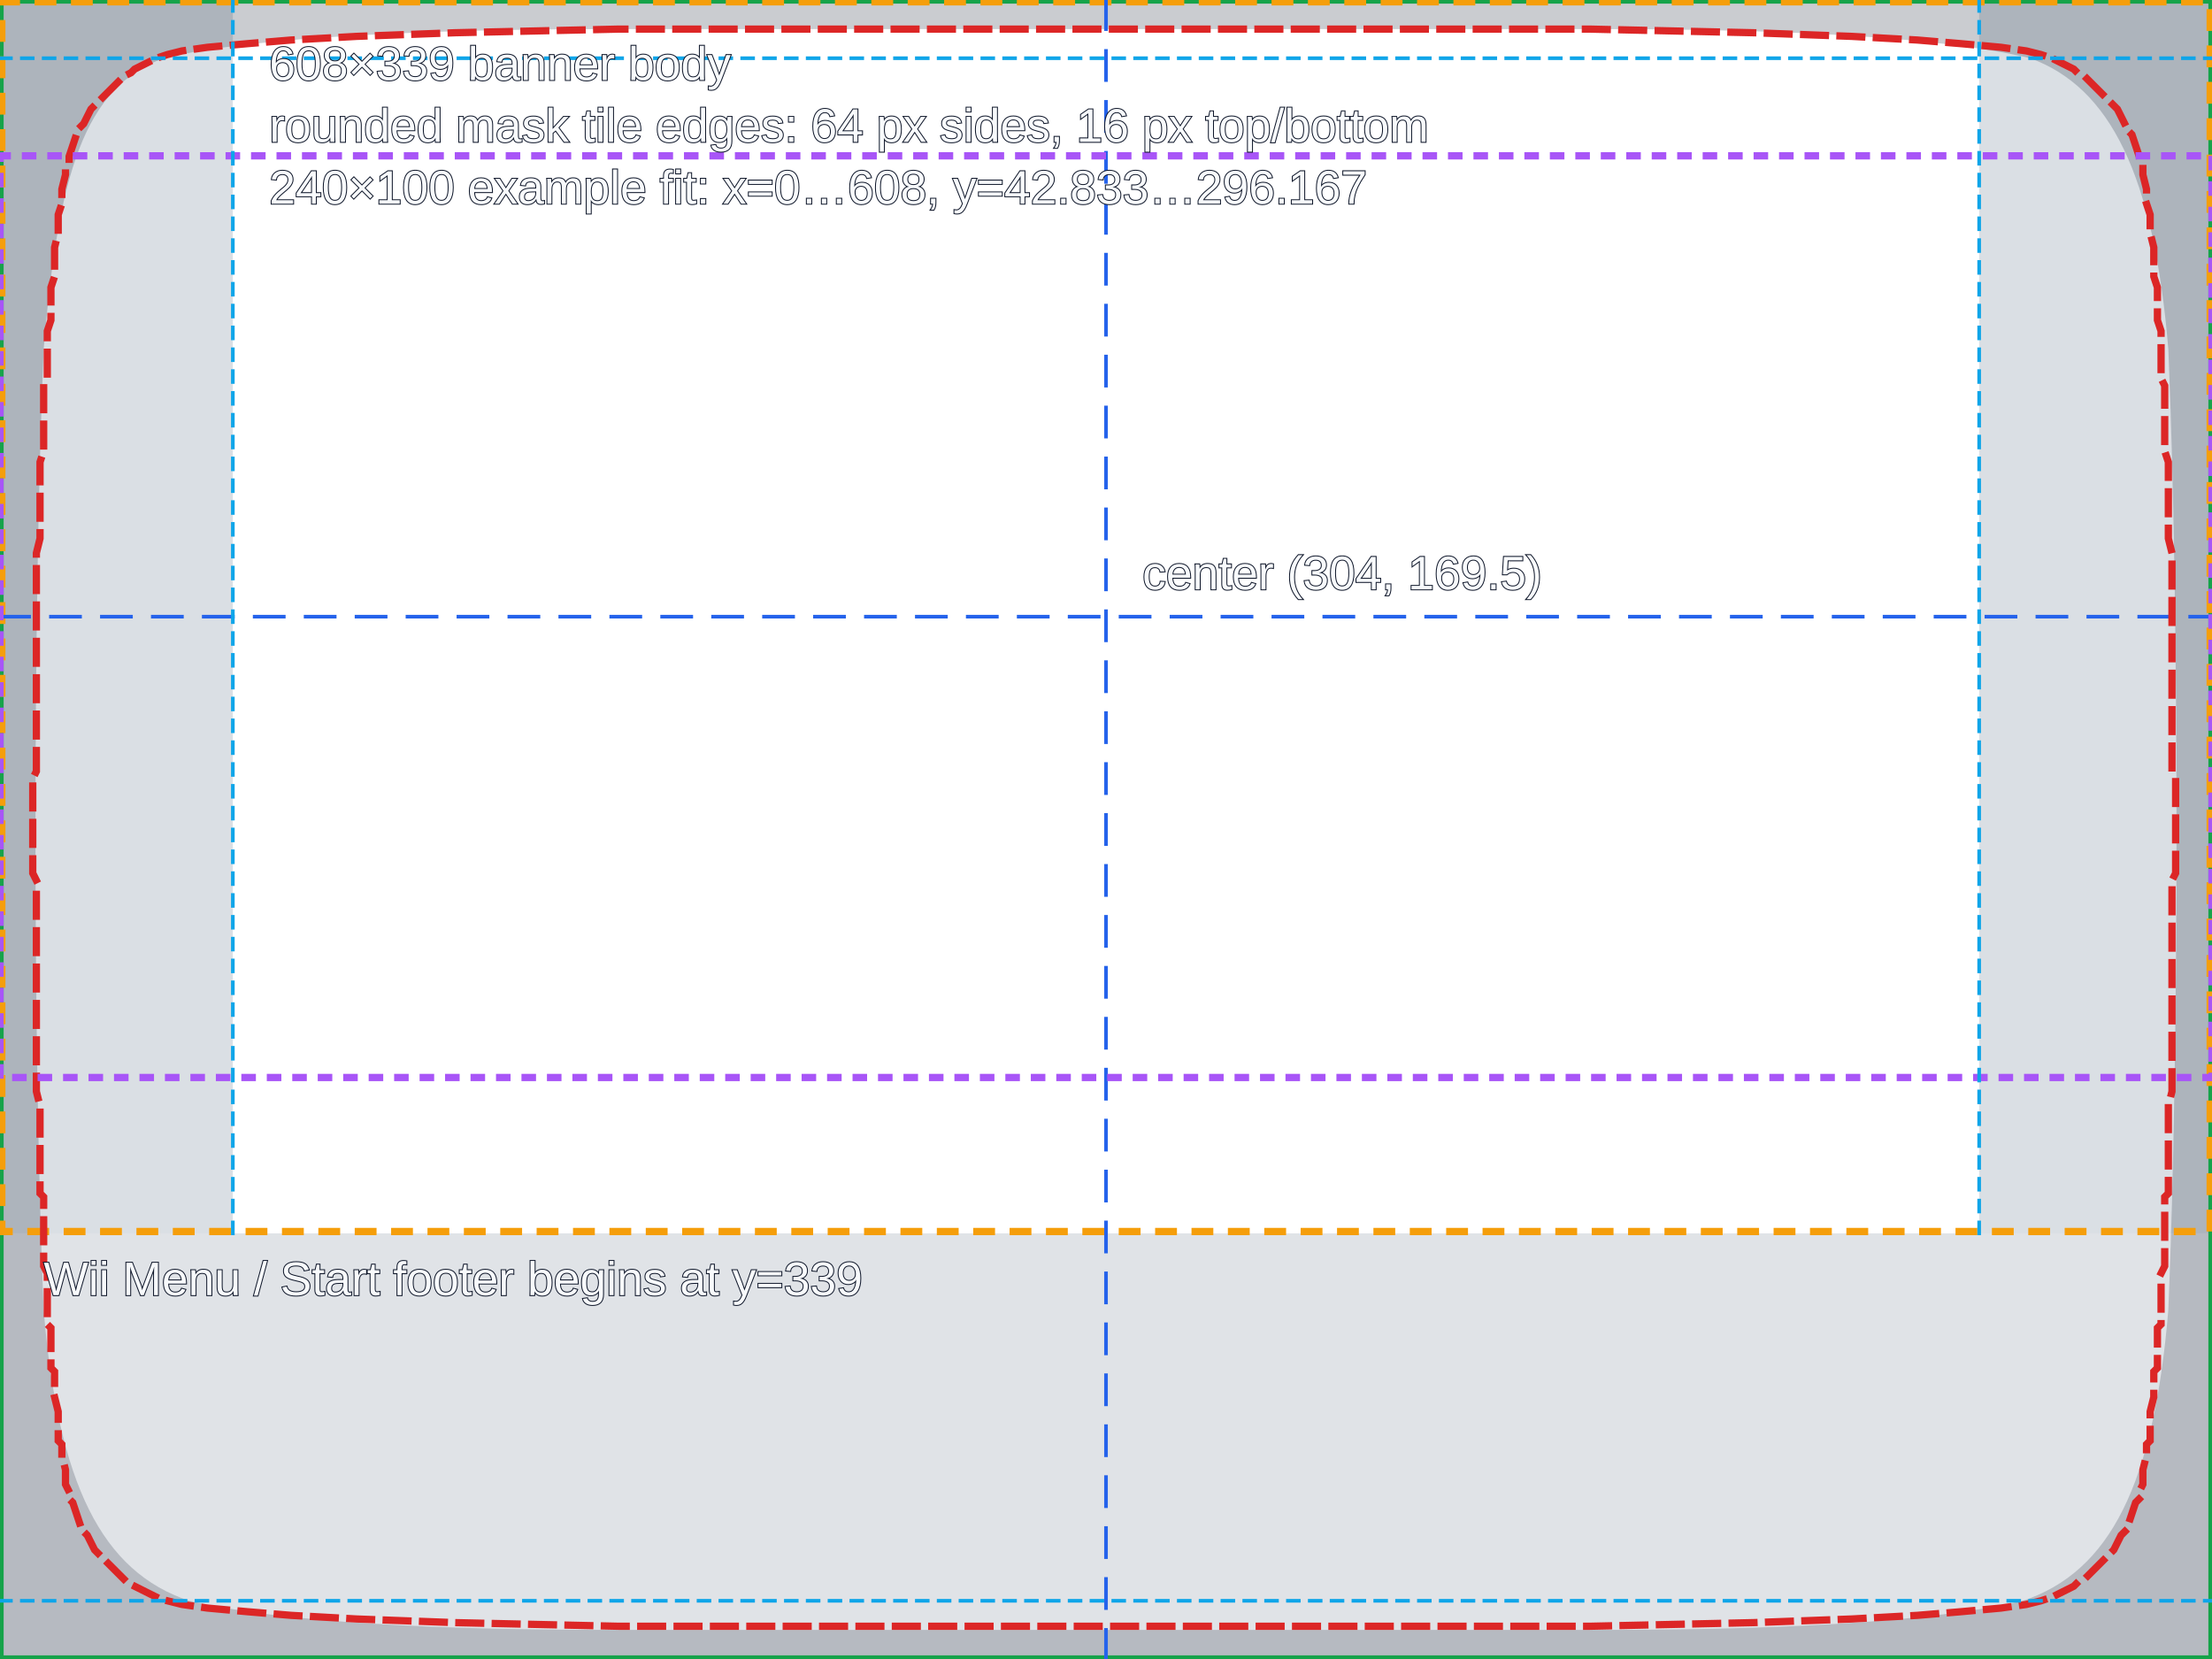
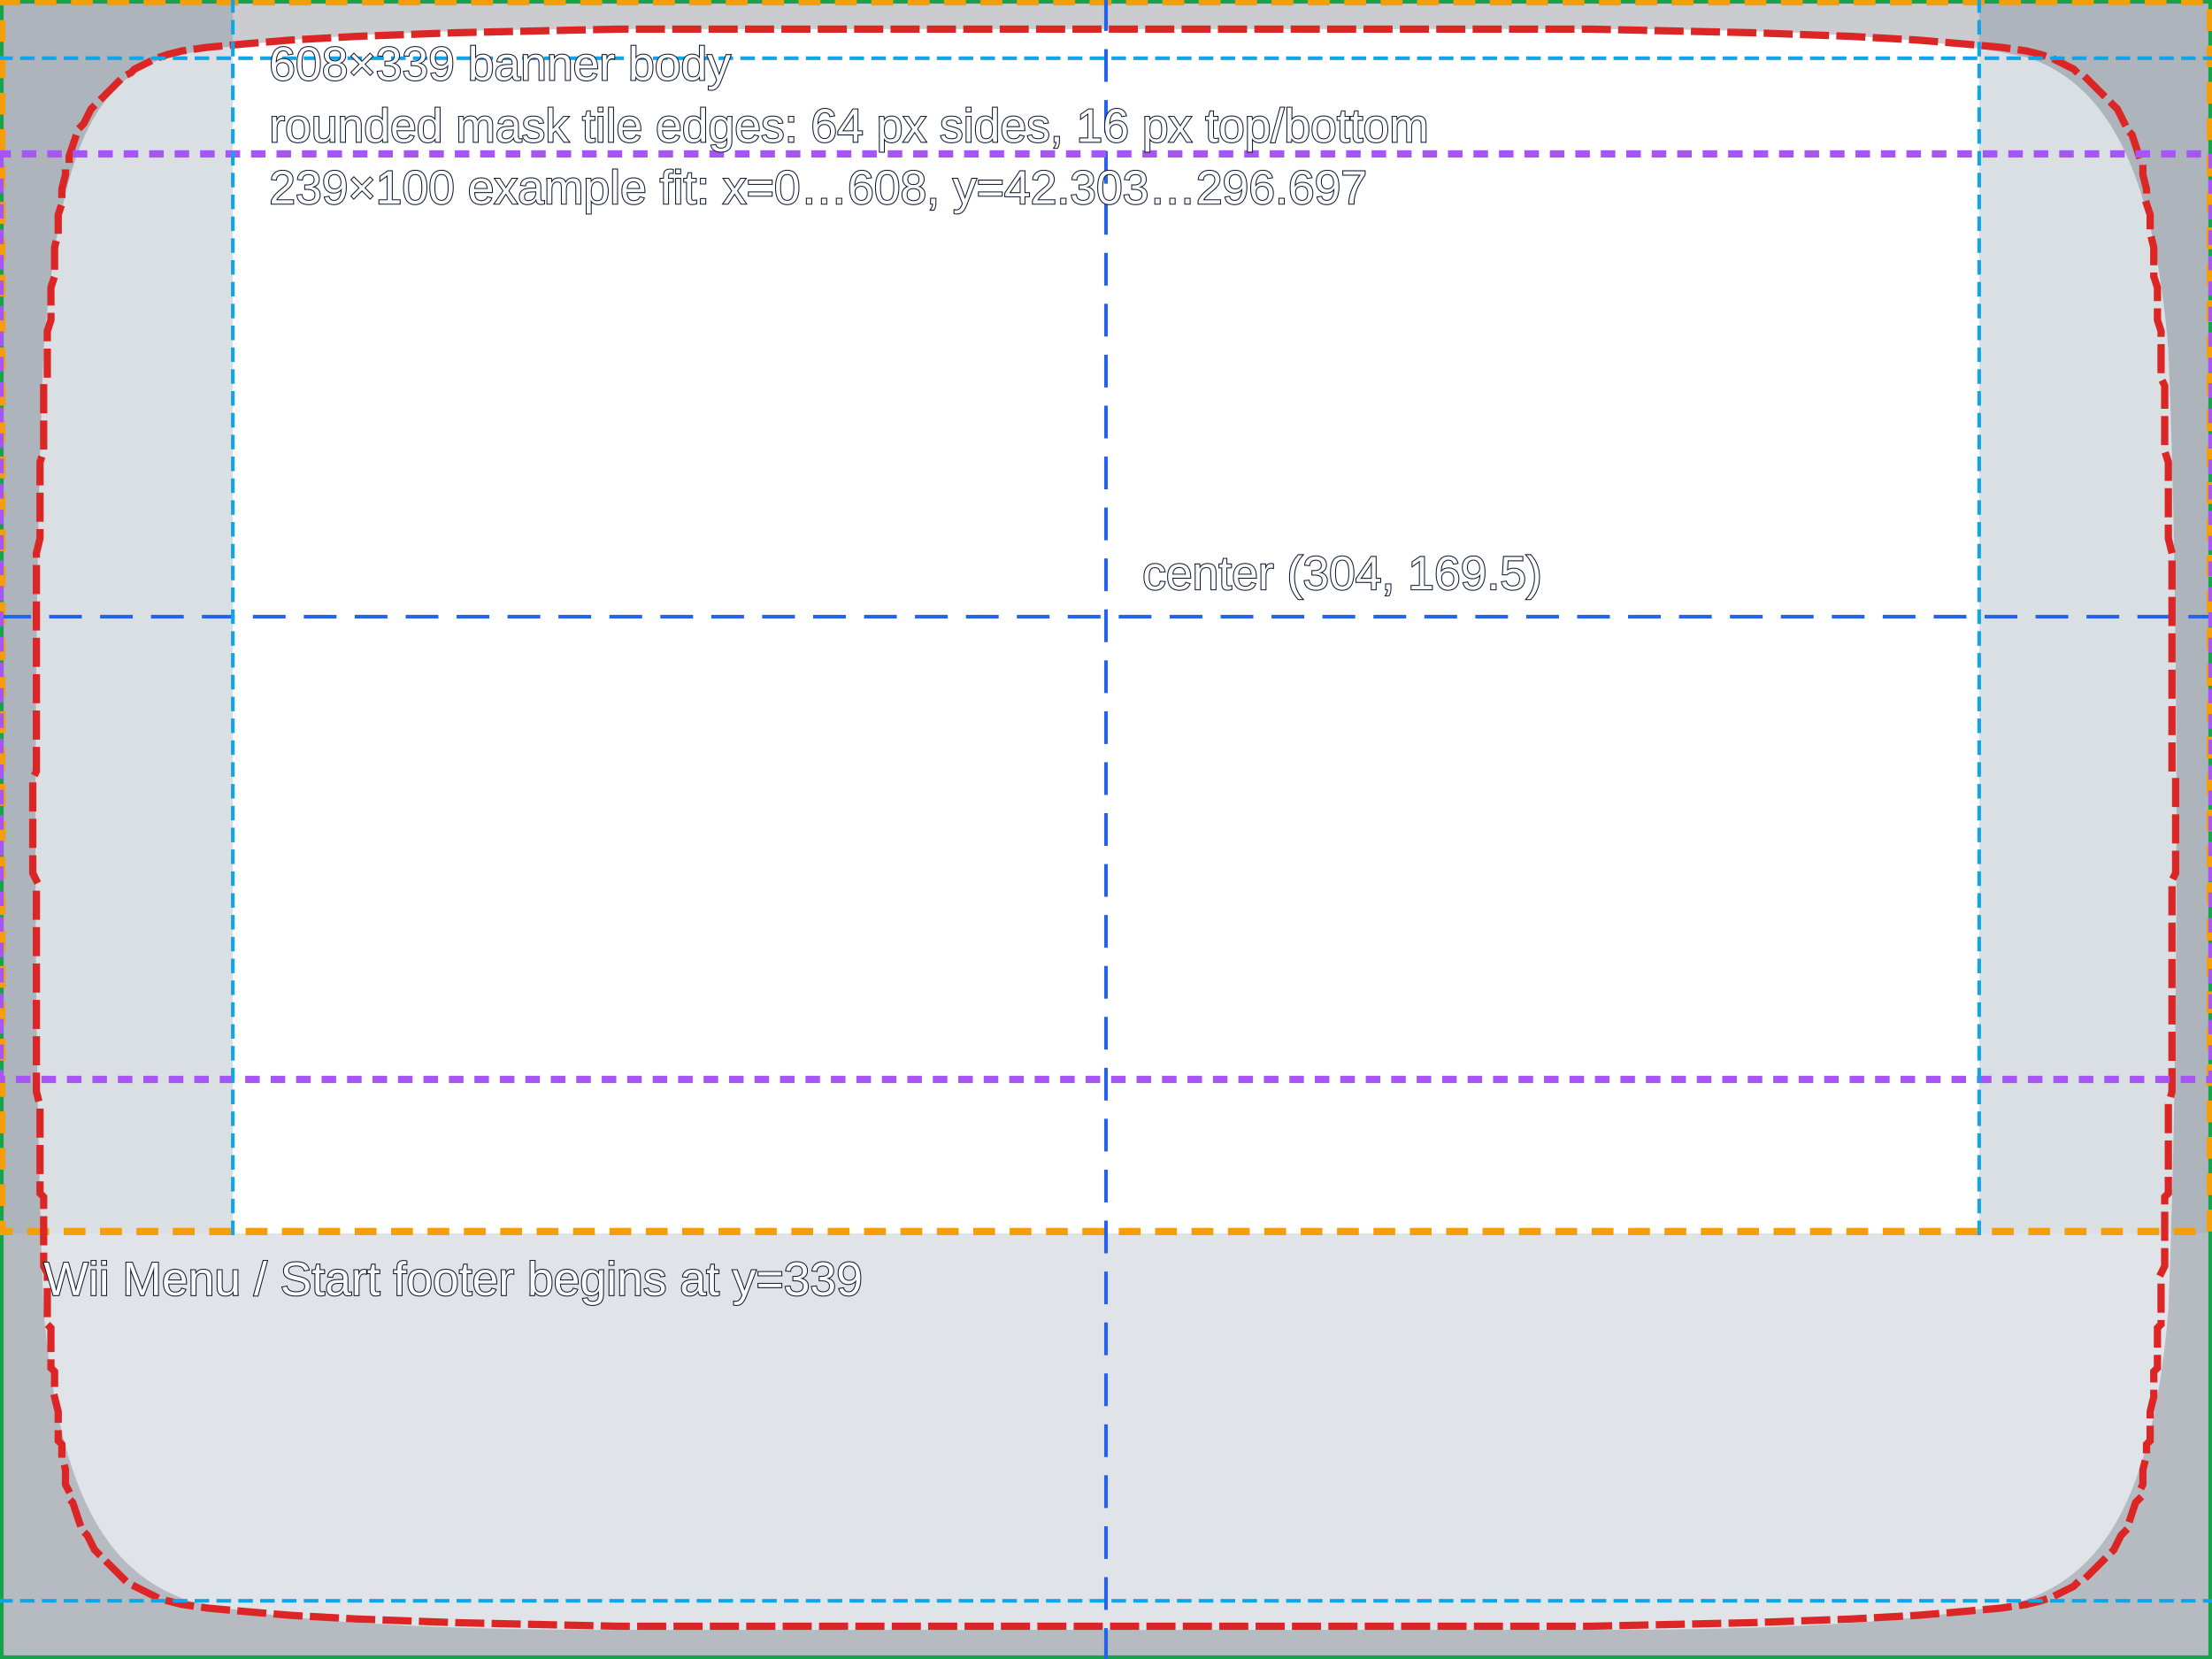
<svg xmlns="http://www.w3.org/2000/svg" width="608" height="456" viewBox="0 0 608 456">
  <path d="M0 0H608V456H0Z M 168,8 C 120,8 70,10 45,16 C 23,24 16,48 12,96 C 9,168 9,288 12,360 C 16,408 28,432 52,440 C 78,446 120,448 168,448 H 440 C 488,448 530,446 556,440 C 580,432 592,408 596,360 C 599,288 599,168 596,96 C 592,48 580,24 558,16 C 533,10 488,8 440,8 Z" fill="#0f172a" fill-opacity="0.22" fill-rule="evenodd" />
  <rect x="0" y="339" width="608" height="117" fill="#64748b" fill-opacity="0.2" />
  <rect x="0" y="0" width="64" height="339" fill="#173657" fill-opacity="0.16" />
  <rect x="544" y="0" width="64" height="339" fill="#173657" fill-opacity="0.16" />
  <g fill="none" stroke-linecap="square">
    <rect x="0.5" y="0.5" width="607" height="455" stroke="#16a34a" stroke-width="1" />
    <rect x="0.5" y="0.5" width="607" height="338" stroke="#f59e0b" stroke-width="2" stroke-dasharray="4 6" />
    <path d="M304 0V456M0 169.5H608" stroke="#2563eb" stroke-width="1" stroke-dasharray="8 6" />
    <path d="M 170,8 125,9 98,10 80,11 68,12 57,13 50,14 46,15 43,16 41,17 39,18 37,19 36,20 34,21 33,22 32,23 31,24 30,25 29,26 28,27 27,28 26,29 25,30 24,32 23,34 22,35 22,36 21,37 20,40 19,43 19,44 18,46 18,48 17,52 17,56 16,59 16,60 16,64 15,68 15,72 15,76 14,79 14,80 14,84 14,88 13,91 13,92 13,96 13,100 13,104 12,106 12,108 12,112 12,116 12,120 12,124 11,127 11,128 11,132 11,136 11,140 11,144 11,148 10,152 10,156 10,160 10,164 10,168 10,172 10,176 10,180 10,184 10,188 10,192 10,196 10,200 10,204 10,208 10,212 9,214 9,216 9,220 9,224 9,228 9,232 9,236 9,240 10,242 10,244 10,248 10,252 10,256 10,260 10,264 10,268 10,272 10,276 10,280 10,284 10,288 10,292 10,296 10,300 11,304 11,308 11,312 11,316 11,320 11,324 11,328 12,329 12,332 12,336 12,340 12,344 12,348 13,350 13,352 13,356 13,360 13,364 14,365 14,368 14,372 14,376 15,377 15,380 15,384 16,388 16,392 16,396 17,397 17,400 18,404 18,408 19,410 19,412 20,413 21,416 22,419 22,420 23,421 24,422 25,424 26,426 27,427 28,428 29,429 30,430 31,431 32,432 33,433 34,434 36,435 37,436 39,437 41,438 43,439 46,440 50,441 57,442 68,443 80,444 98,445 125,446 170,447 437,447 482,446 509,445 527,444 539,443 550,442 557,441 561,440 564,439 566,438 568,437 570,436 571,435 573,434 574,433 575,432 576,431 577,430 578,429 579,428 580,427 581,426 582,424 583,422 584,421 585,420 585,419 586,416 587,413 588,412 588,410 589,408 589,404 590,400 590,397 591,396 591,392 591,388 592,384 592,380 592,377 593,376 593,372 593,368 593,365 594,364 594,360 594,356 594,352 594,350 595,348 595,344 595,340 595,336 595,332 595,329 596,328 596,324 596,320 596,316 596,312 596,308 596,304 597,300 597,296 597,292 597,288 597,284 597,280 597,276 597,272 597,268 597,264 597,260 597,256 597,252 597,248 597,244 597,242 598,240 598,236 598,232 598,228 598,224 598,220 598,216 598,214 597,212 597,208 597,204 597,200 597,196 597,192 597,188 597,184 597,180 597,176 597,172 597,168 597,164 597,160 597,156 597,152 596,148 596,144 596,140 596,136 596,132 596,128 596,127 595,124 595,120 595,116 595,112 595,108 595,106 594,104 594,100 594,96 594,92 594,91 593,88 593,84 593,80 593,79 592,76 592,72 592,68 591,64 591,60 591,59 590,56 590,52 589,48 589,46 588,44 588,43 587,40 586,37 585,36 585,35 584,34 583,32 582,30 581,29 580,28 579,27 578,26 577,25 576,24 575,23 574,22 573,21 571,20 570,19 568,18 566,17 564,16 561,15 557,14 550,13 539,12 527,11 509,10 482,9 437,8 Z" stroke="#dc2626" stroke-width="2" stroke-dasharray="6 4" />
-     <rect x="0" y="42.833" width="608" height="253.333" stroke="#a855f7" stroke-width="2" stroke-dasharray="2 5" />
+     <rect x="0" y="42.303" width="608" height="254.393" stroke="#a855f7" stroke-width="2" stroke-dasharray="2 5" />
    <path d="M64 0V339M544 0V339M0 16H608M0 440H608" stroke="#0ea5e9" stroke-width="1" stroke-dasharray="3 3" />
  </g>
  <g fill="#f8fafc" stroke="#0f172a" stroke-width="0.5" paint-order="stroke" font-family="Arial, sans-serif" font-size="13">
    <text x="74" y="22">608×339 banner body</text>
    <text x="74" y="39">rounded mask tile edges: 64 px sides, 16 px top/bottom</text>
-     <text x="74" y="56">240×100 example fit: x=0…608, y=42.833…296.167</text>
+     <text x="74" y="56">239×100 example fit: x=0…608, y=42.303…296.697</text>
    <text x="314" y="162">center (304, 169.5)</text>
    <text x="12" y="356">Wii Menu / Start footer begins at y=339</text>
  </g>
</svg>
